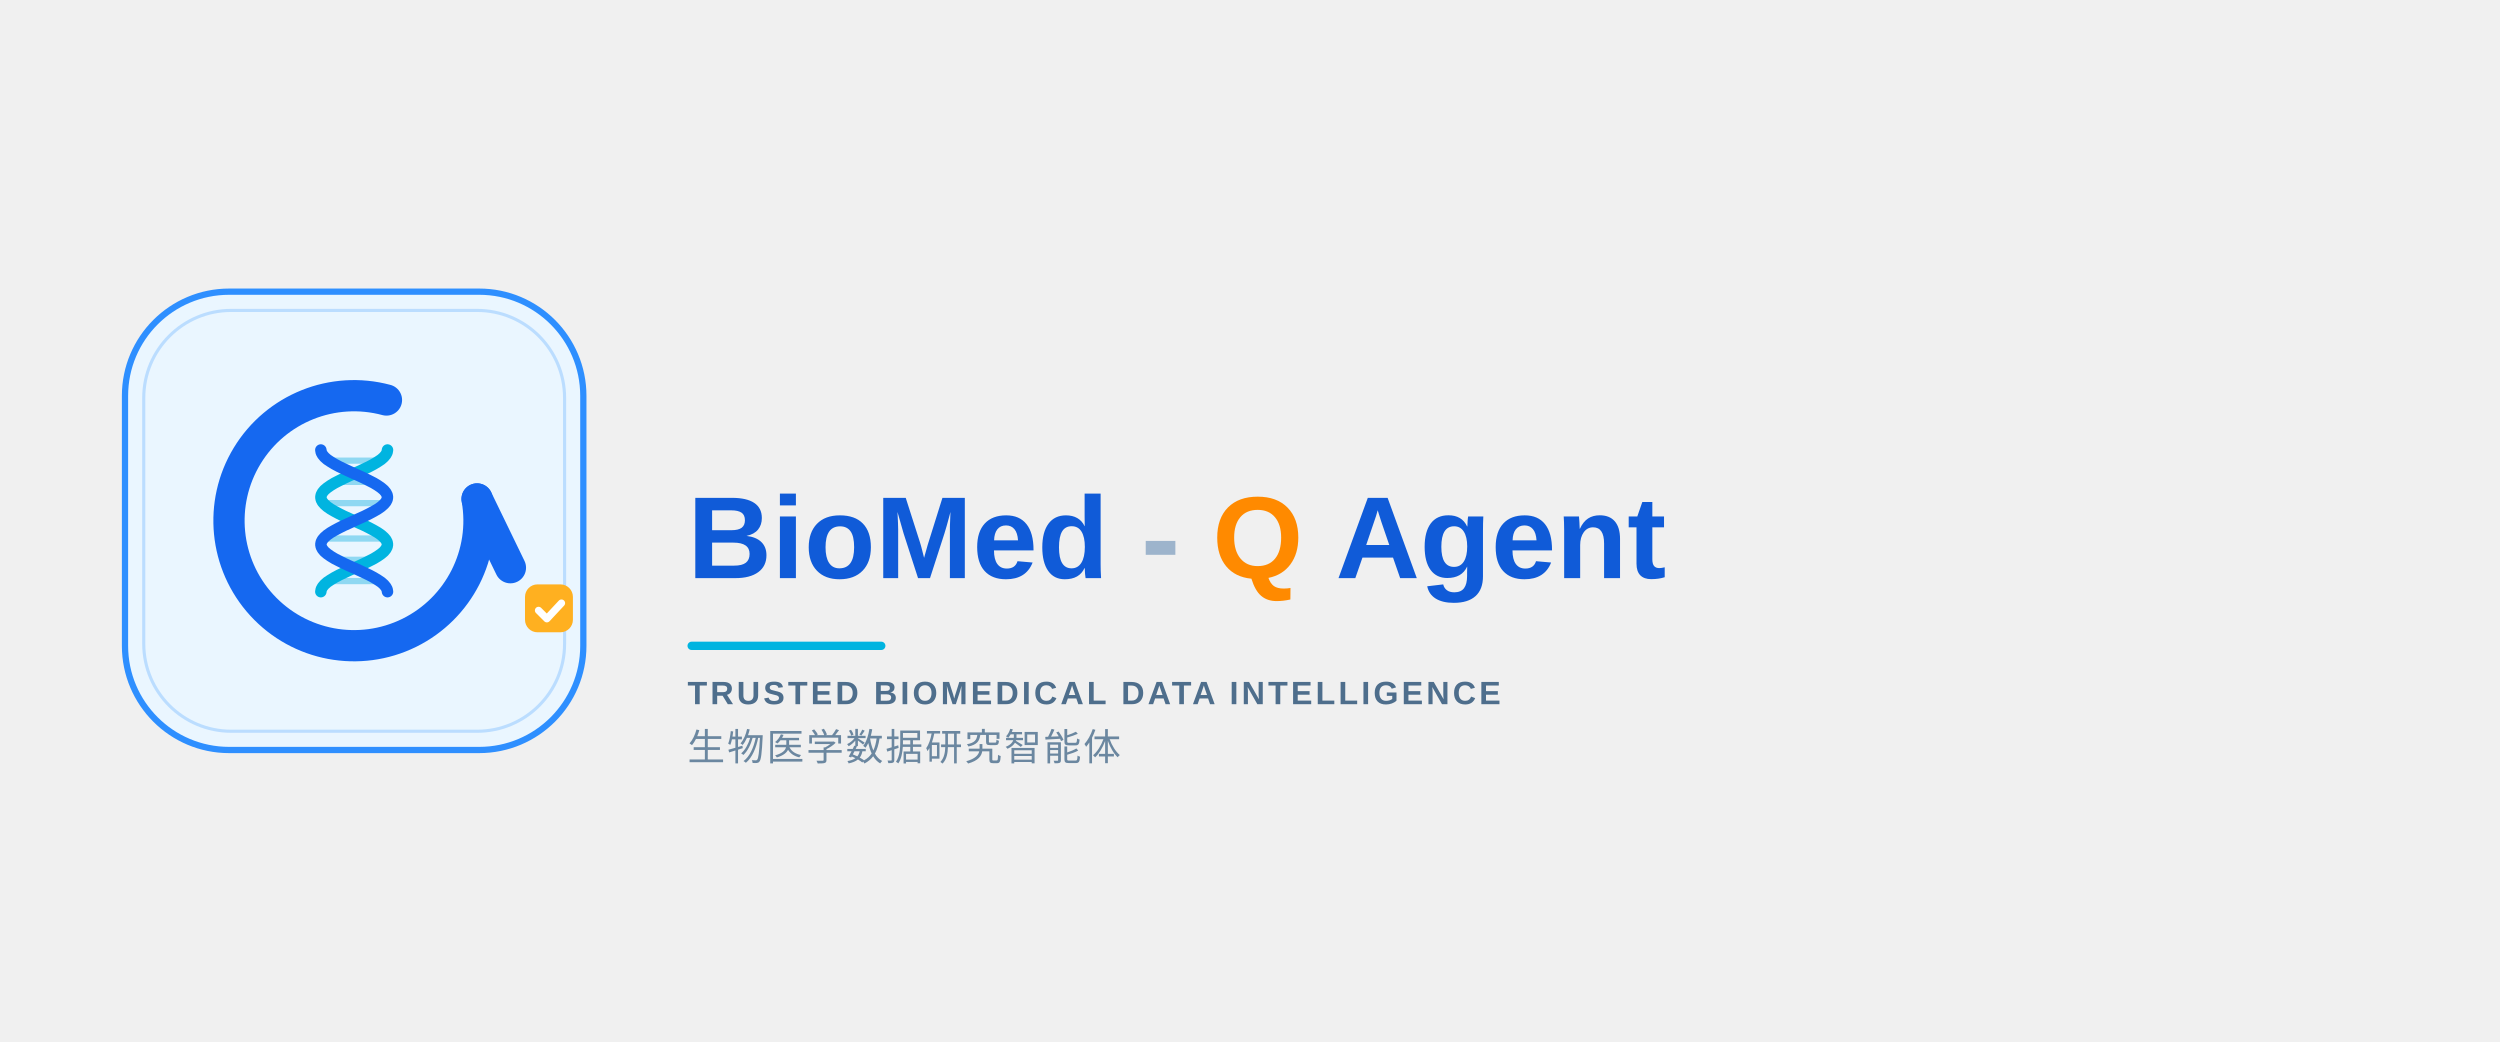
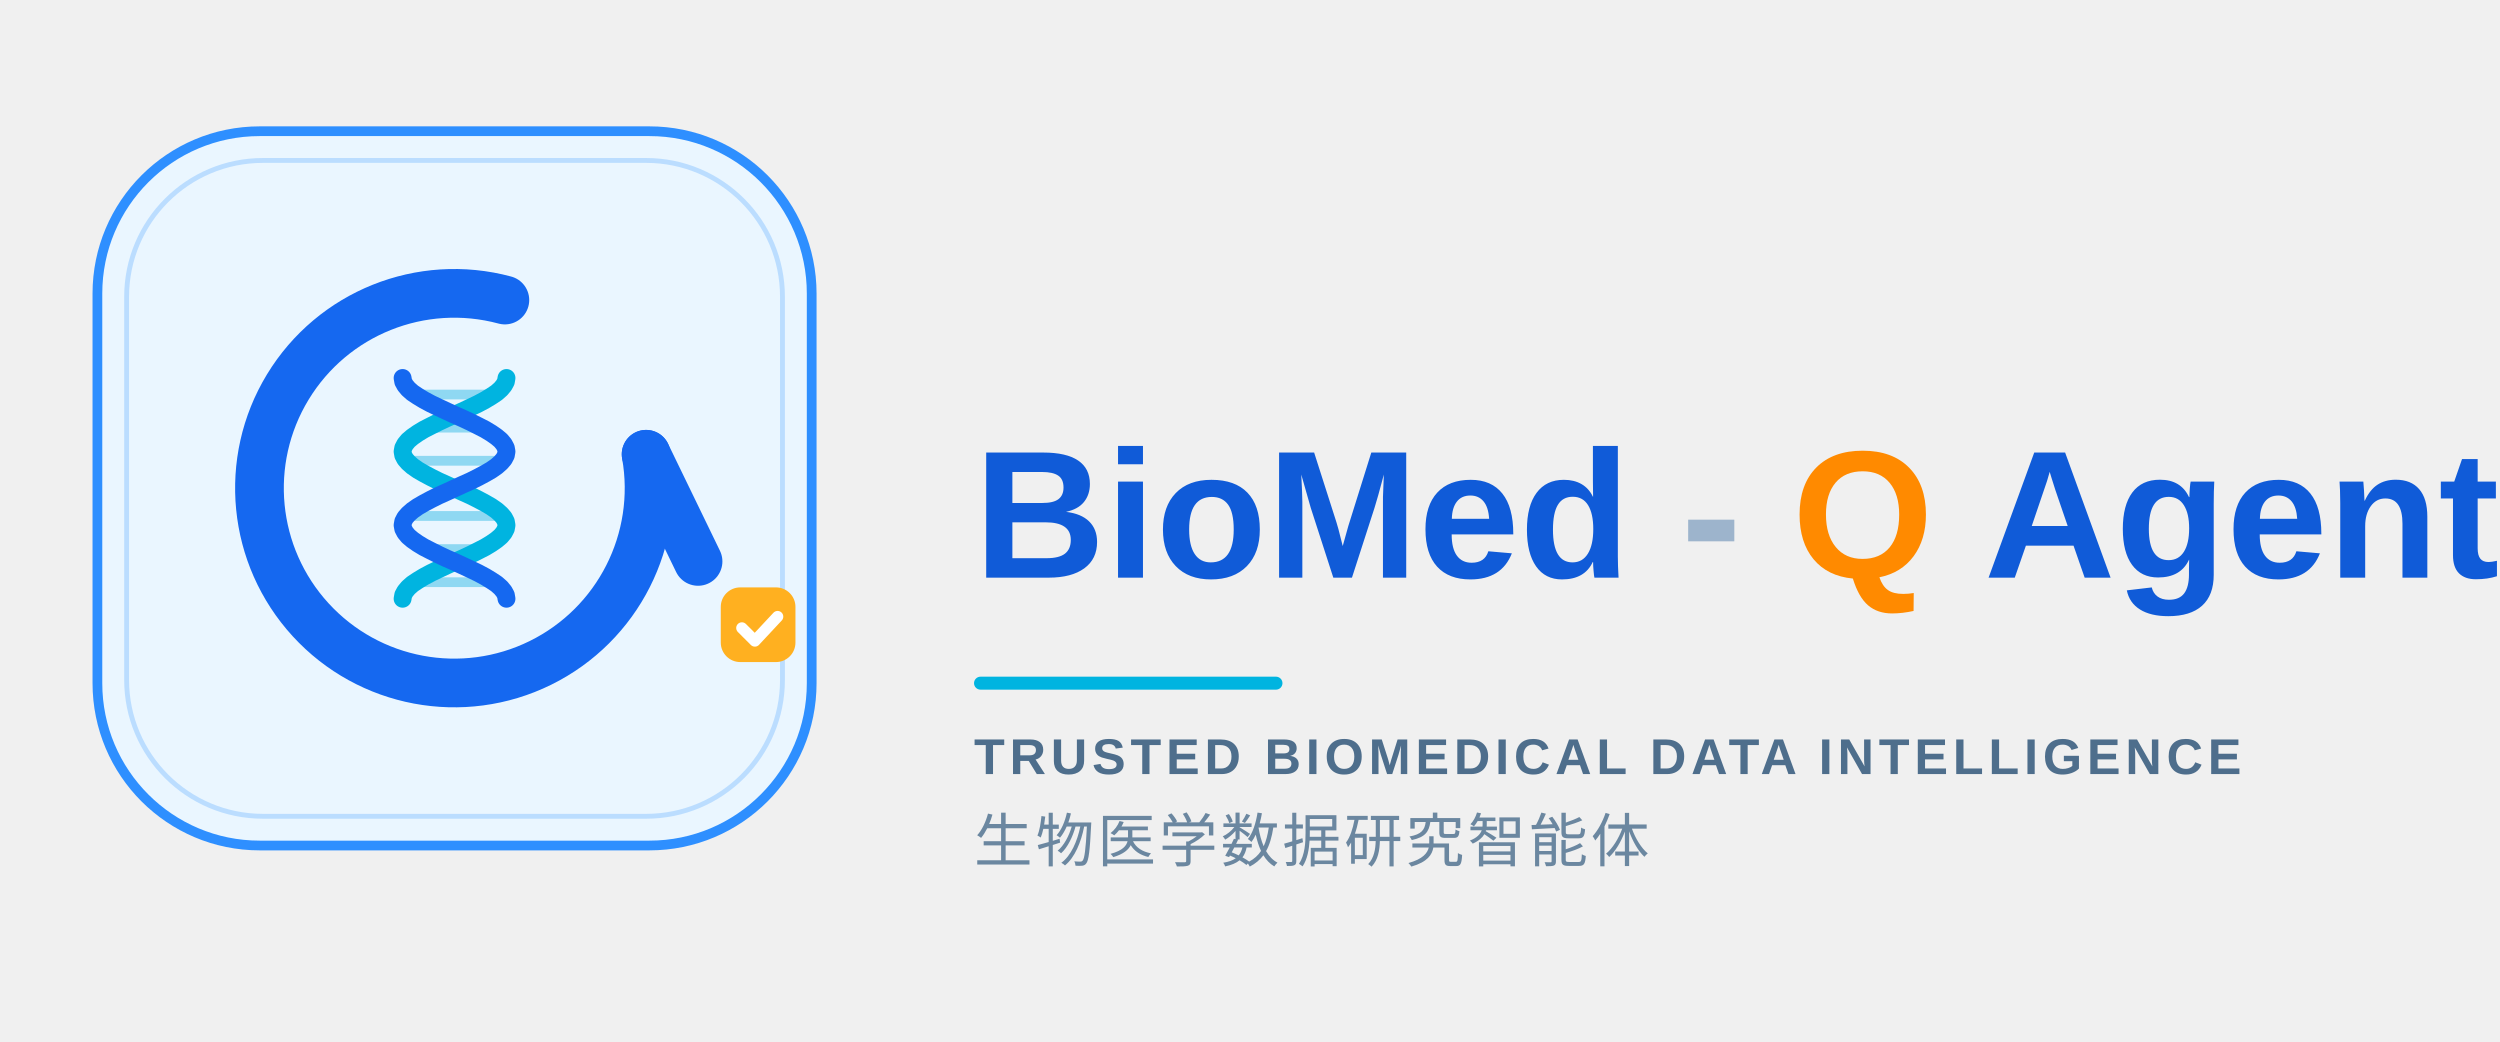
- <svg xmlns="http://www.w3.org/2000/svg" width="2400" height="1000" viewBox="0 0 2400 1000">
+ <svg xmlns="http://www.w3.org/2000/svg" width="2400" height="1000" viewBox="60 240 1540 560">
  <g id="brand-mark">
    <rect x="120" y="280" width="440" height="440" rx="100" fill="#EAF6FF" stroke="#2E8FFF" stroke-width="6" />
    <rect x="138" y="298" width="404" height="404" rx="84" fill="none" stroke="#BBDDFF" stroke-width="3" />
    <path d="M 371 384 A 120 120 0 1 0 458 479" fill="none" stroke="#1568F0" stroke-width="30" stroke-linecap="round" />
    <path d="M 458 479 L 490 545" fill="none" stroke="#1568F0" stroke-width="30" stroke-linecap="round" />
    <g fill="none" stroke="#8FD8F2" stroke-width="6" stroke-linecap="round">
      <line x1="364.3" y1="442.2" x2="315.7" y2="442.2" />
      <line x1="323.3" y1="462.6" x2="356.7" y2="462.6" />
      <line x1="310.4" y1="483.0" x2="369.6" y2="483.0" />
      <line x1="369.6" y1="517.0" x2="310.4" y2="517.0" />
      <line x1="356.7" y1="537.4" x2="323.3" y2="537.4" />
      <line x1="315.7" y1="557.8" x2="364.3" y2="557.8" />
    </g>
    <path d="M 372.0 432.0 L 371.6 434.3 L 370.4 436.5 L 368.5 438.8 L 365.9 441.1 L 362.6 443.3 L 358.8 445.6 L 354.5 447.9 L 349.9 450.1 L 345.0 452.4 L 340.0 454.7 L 335.0 456.9 L 330.1 459.2 L 325.5 461.5 L 321.2 463.7 L 317.4 466.0 L 314.1 468.3 L 311.5 470.5 L 309.6 472.8 L 308.4 475.1 L 308.0 477.3 L 308.4 479.6 L 309.6 481.9 L 311.5 484.1 L 314.1 486.4 L 317.4 488.7 L 321.2 490.9 L 325.5 493.2 L 330.1 495.5 L 335.0 497.7 L 340.0 500.0 L 345.0 502.3 L 349.9 504.5 L 354.5 506.8 L 358.8 509.1 L 362.6 511.3 L 365.9 513.6 L 368.5 515.9 L 370.4 518.1 L 371.6 520.4 L 372.0 522.7 L 371.6 524.9 L 370.4 527.2 L 368.5 529.5 L 365.9 531.7 L 362.6 534.0 L 358.8 536.3 L 354.5 538.5 L 349.9 540.8 L 345.0 543.1 L 340.0 545.3 L 335.0 547.6 L 330.1 549.9 L 325.5 552.1 L 321.2 554.4 L 317.4 556.7 L 314.1 558.9 L 311.5 561.2 L 309.6 563.5 L 308.4 565.7 L 308.0 568.0" fill="none" stroke="#00B4E0" stroke-width="11" stroke-linecap="round" stroke-linejoin="round" />
    <path d="M 308.0 432.0 L 308.4 434.3 L 309.6 436.5 L 311.5 438.8 L 314.1 441.1 L 317.4 443.3 L 321.2 445.6 L 325.5 447.9 L 330.1 450.1 L 335.0 452.4 L 340.0 454.7 L 345.0 456.9 L 349.9 459.2 L 354.5 461.5 L 358.8 463.7 L 362.6 466.0 L 365.9 468.3 L 368.5 470.5 L 370.4 472.8 L 371.6 475.1 L 372.0 477.3 L 371.6 479.6 L 370.4 481.9 L 368.5 484.1 L 365.9 486.4 L 362.6 488.7 L 358.8 490.9 L 354.5 493.2 L 349.9 495.5 L 345.0 497.7 L 340.0 500.0 L 335.0 502.3 L 330.1 504.5 L 325.5 506.8 L 321.2 509.1 L 317.4 511.3 L 314.1 513.6 L 311.5 515.9 L 309.6 518.1 L 308.4 520.4 L 308.0 522.7 L 308.4 524.9 L 309.6 527.2 L 311.5 529.5 L 314.1 531.7 L 317.4 534.0 L 321.2 536.3 L 325.5 538.5 L 330.1 540.8 L 335.0 543.1 L 340.0 545.3 L 345.0 547.6 L 349.9 549.9 L 354.5 552.1 L 358.8 554.4 L 362.6 556.7 L 365.9 558.9 L 368.5 561.2 L 370.4 563.5 L 371.6 565.7 L 372.0 568.0" fill="none" stroke="#1568F0" stroke-width="11" stroke-linecap="round" stroke-linejoin="round" />
    <rect x="504" y="561" width="46" height="46" rx="12" fill="#FFB020" />
    <path d="M 517 586 L 525 594 L 539 579" fill="none" stroke="#FFFFFF" stroke-width="7" stroke-linecap="round" stroke-linejoin="round" />
  </g>
  <g id="wordmark">
    <text x="660" y="555" font-family="Segoe UI, Arial, sans-serif" font-size="112" font-weight="800">
      <tspan fill="#105BD8">BioMed</tspan>
      <tspan fill="#9DB4CC">-</tspan>
      <tspan fill="#FF8A00">Q</tspan>
      <tspan fill="#105BD8">Agent</tspan>
    </text>
    <rect x="660" y="616" width="190" height="8" rx="4" fill="#00B4E0" />
    <text x="660" y="676" font-family="Segoe UI, Arial, sans-serif" font-size="31" font-weight="600" letter-spacing="3" fill="#4E6E8C">TRUSTED BIOMEDICAL DATA INTELLIGENCE</text>
    <text x="660" y="730" font-family="Microsoft YaHei, PingFang SC, sans-serif" font-size="36" font-weight="400" letter-spacing="2" fill="#6B87A0">生物医学数据研究智能体</text>
  </g>
</svg>
